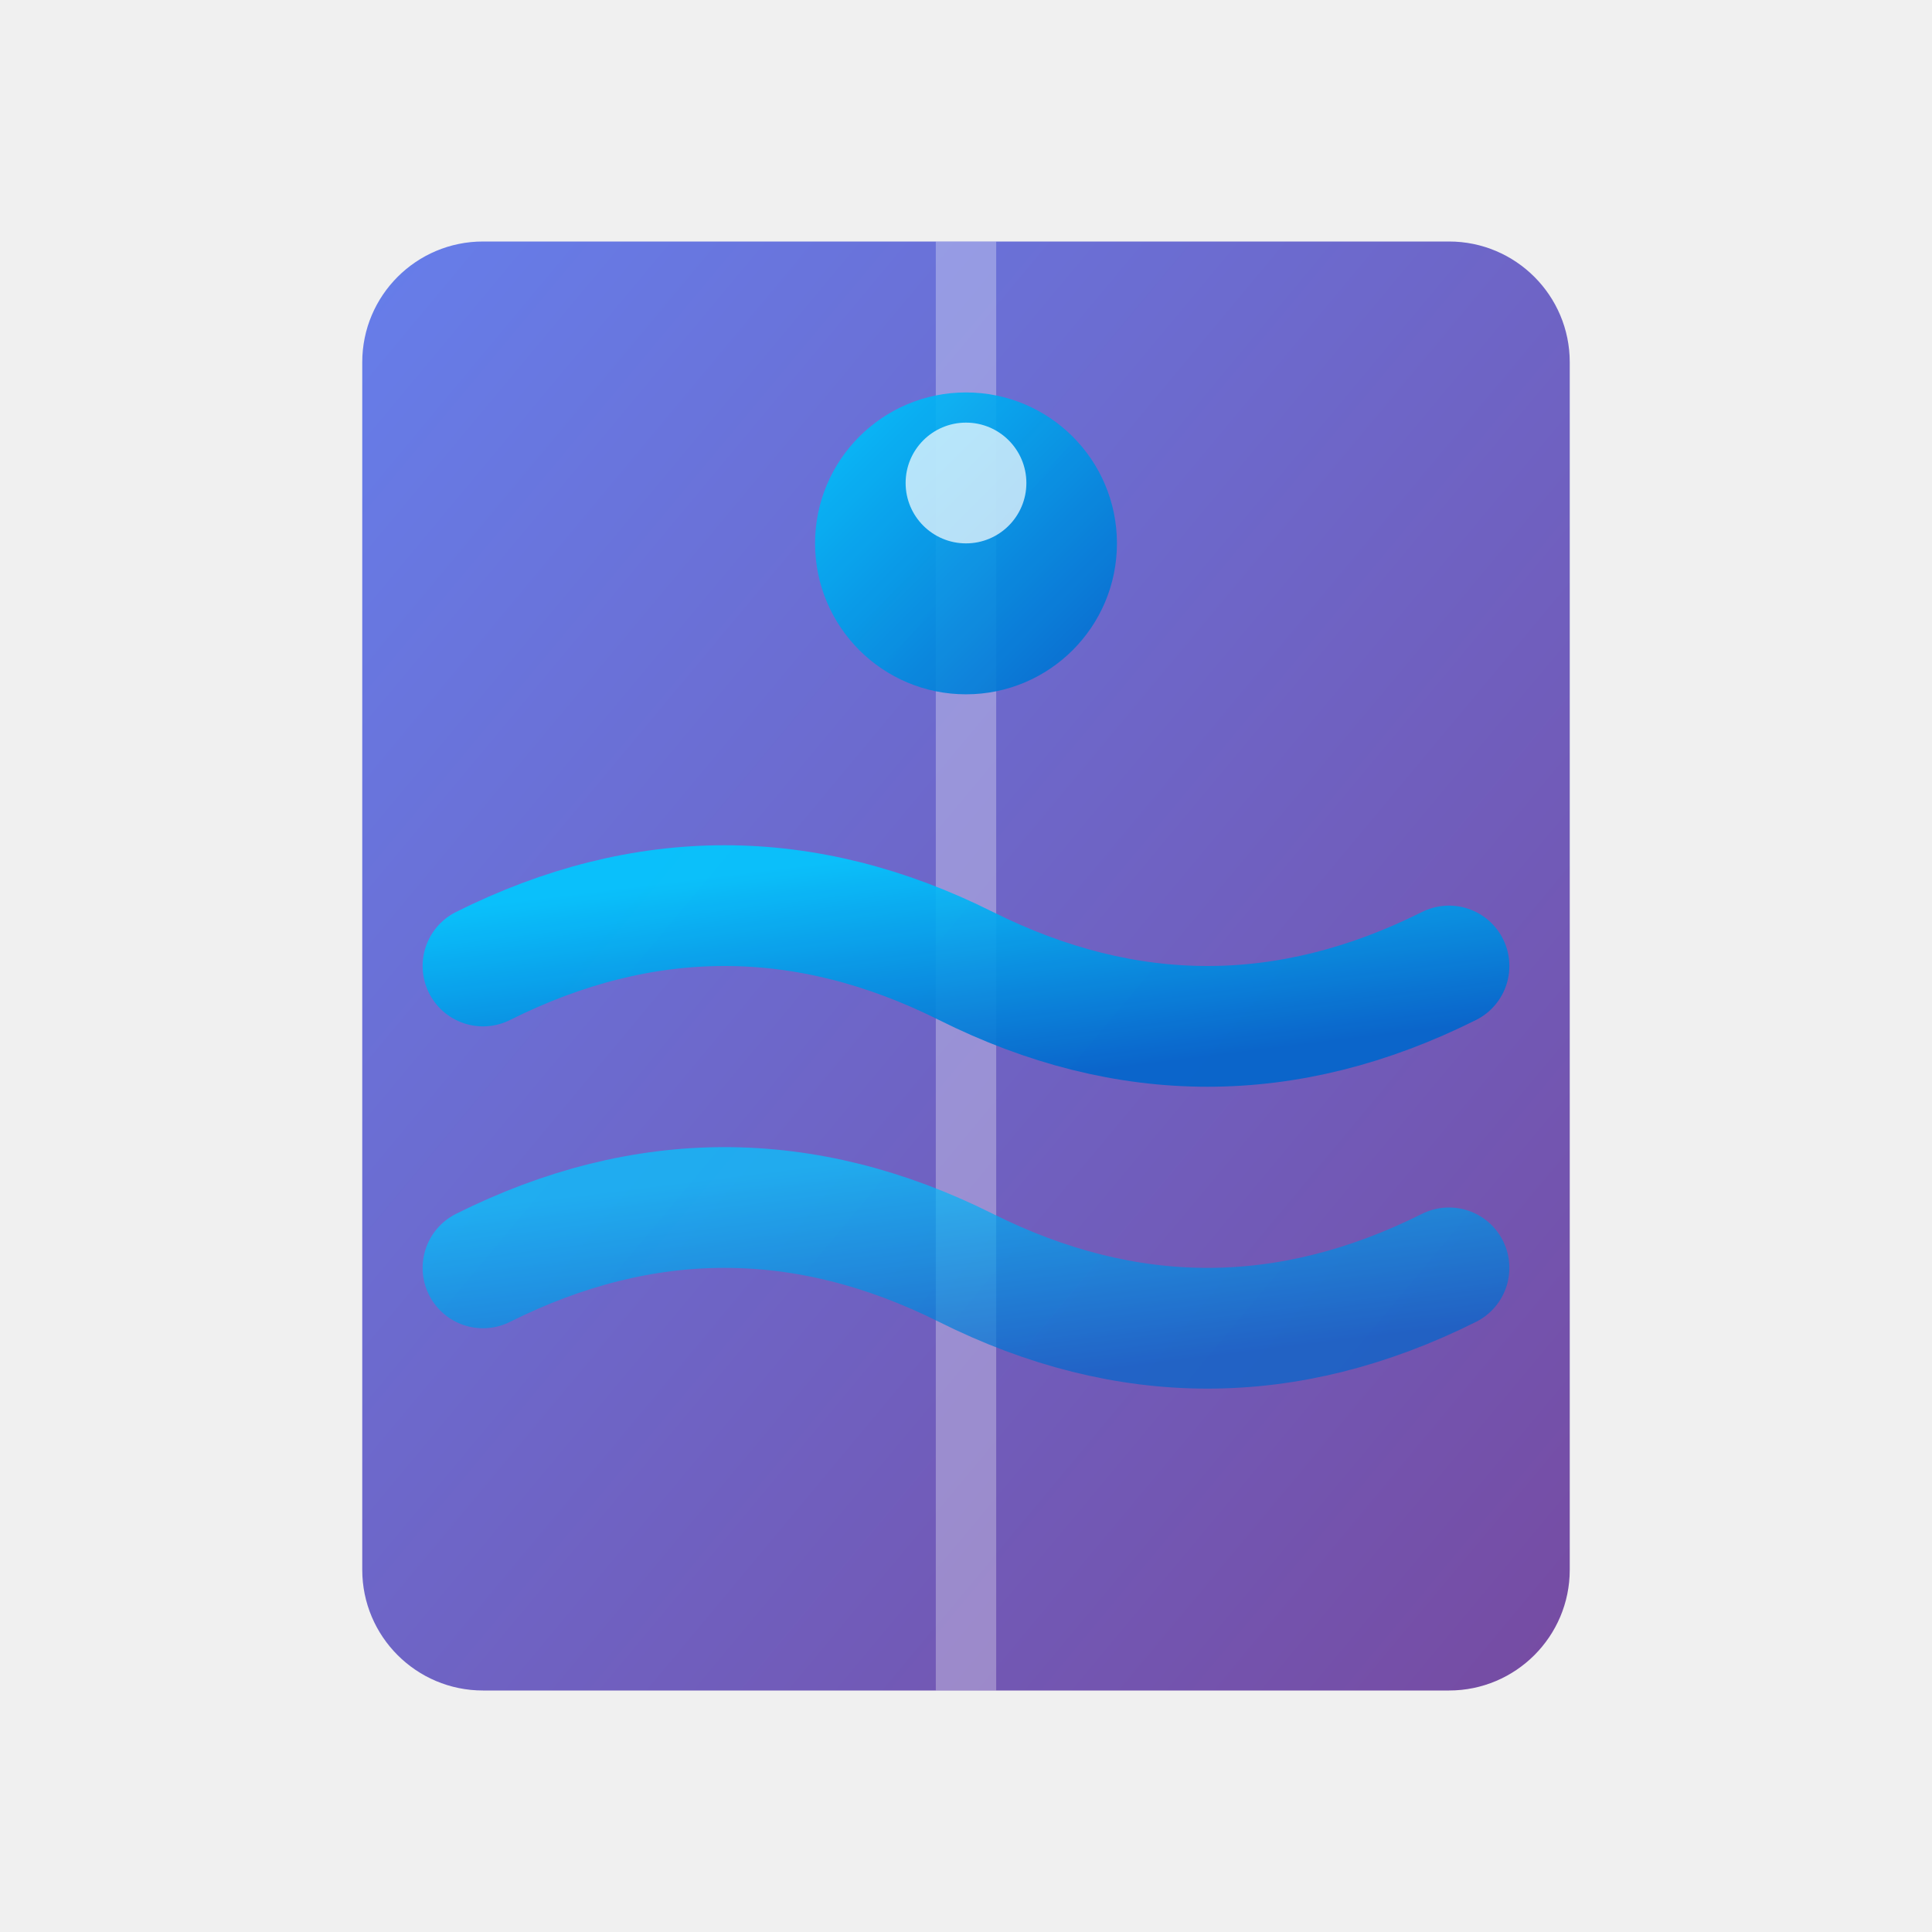
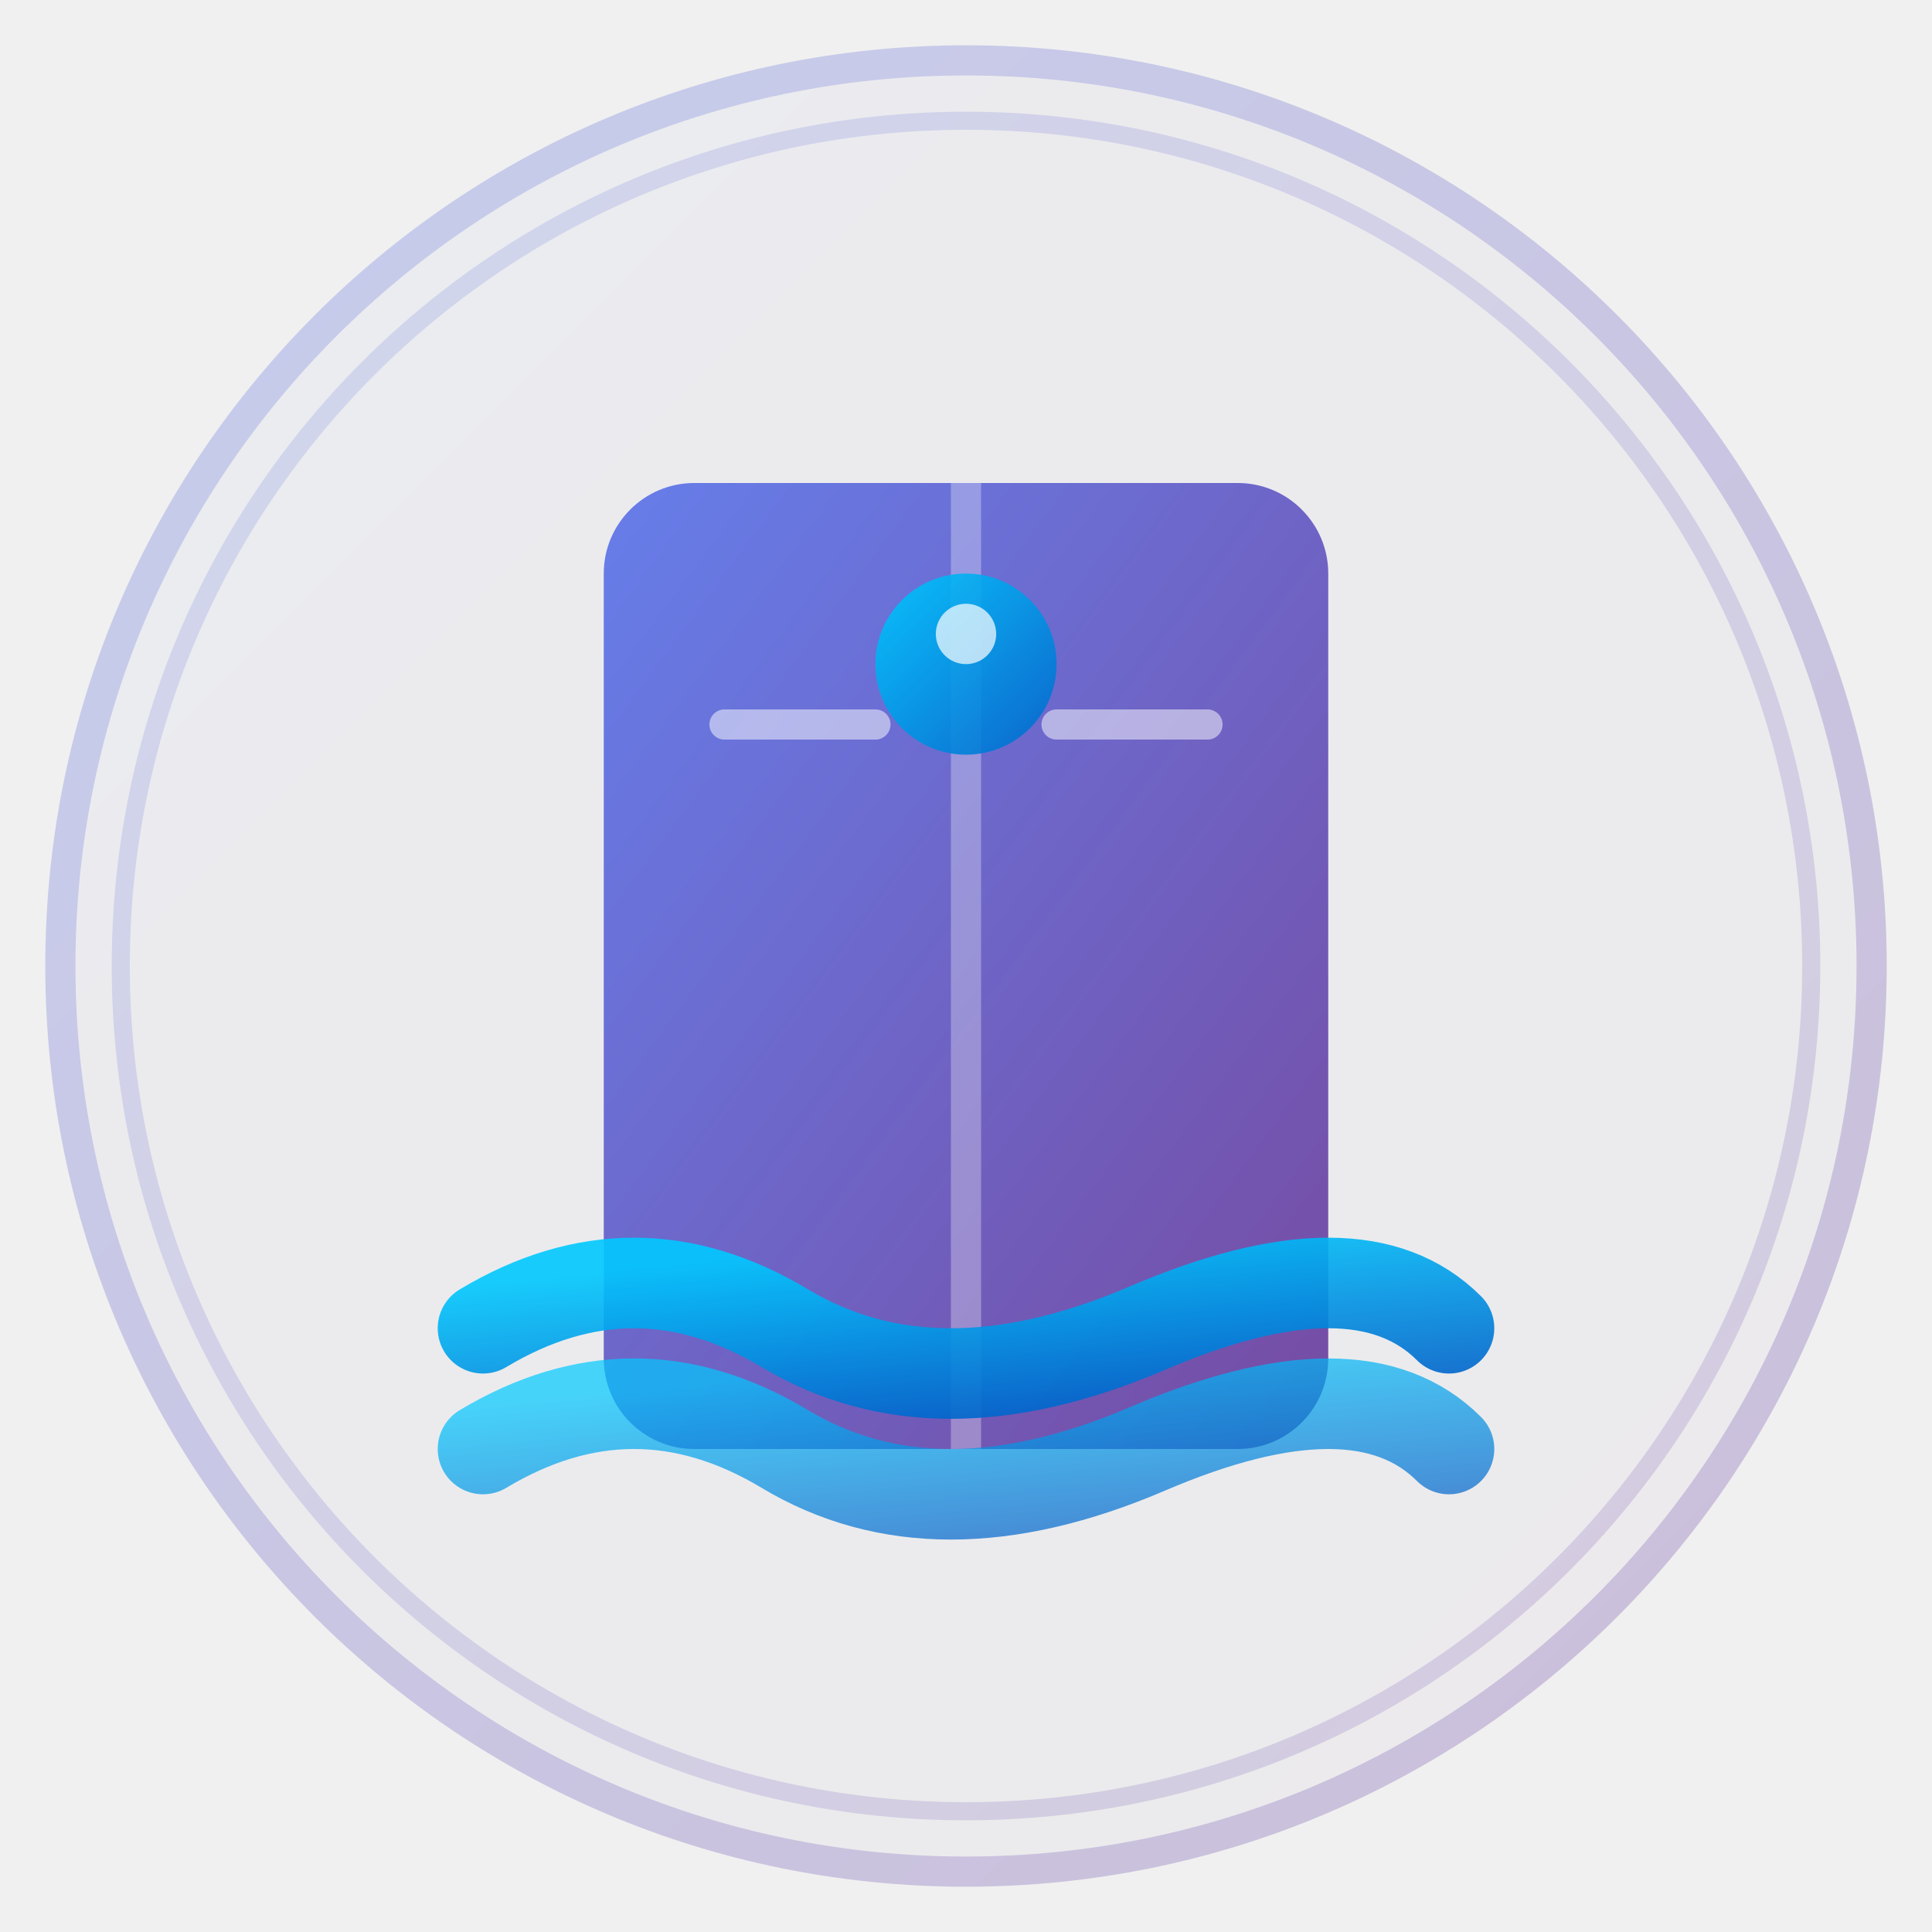
<svg xmlns="http://www.w3.org/2000/svg" width="32" height="32" viewBox="0 0 32 32" fill="none">
  <defs>
    <linearGradient id="waterGrad" x1="0%" y1="0%" x2="100%" y2="100%">
      <stop offset="0%" style="stop-color:#00C9FF;stop-opacity:1" />
      <stop offset="100%" style="stop-color:#0066CC;stop-opacity:1" />
    </linearGradient>
    <linearGradient id="bookGrad" x1="0%" y1="0%" x2="100%" y2="100%">
      <stop offset="0%" style="stop-color:#667eea;stop-opacity:1" />
      <stop offset="100%" style="stop-color:#764ba2;stop-opacity:1" />
    </linearGradient>
+     <linearGradient id="circleGrad" x1="0%" y1="0%" x2="100%" y2="100%">
+       <stop offset="0%" style="stop-color:#667eea;stop-opacity:0.1" />
+       <stop offset="100%" style="stop-color:#764ba2;stop-opacity:0.1" />
+     </linearGradient>
  </defs>
-   <rect x="6" y="4" width="20" height="24" rx="2" fill="url(#bookGrad)" />
-   <line x1="16" y1="4" x2="16" y2="28" stroke="white" stroke-width="1" opacity="0.3" />
-   <path d="M 8 16 Q 12 14, 16 16 T 24 16" stroke="url(#waterGrad)" stroke-width="2" fill="none" stroke-linecap="round" opacity="0.9" />
-   <path d="M 8 21 Q 12 19, 16 21 T 24 21" stroke="url(#waterGrad)" stroke-width="2" fill="none" stroke-linecap="round" opacity="0.7" />
-   <circle cx="16" cy="9" r="2.5" fill="url(#waterGrad)" opacity="0.9" />
-   <circle cx="16" cy="8" r="1" fill="white" opacity="0.7" />
+   <circle cx="16" cy="16" r="15" fill="url(#circleGrad)" stroke="url(#bookGrad)" stroke-width="0.5" opacity="0.3" />
+   <g transform="translate(16, 16)">
+     <rect x="-6" y="-8" width="12" height="16" rx="1.5" fill="url(#bookGrad)" />
+     <line x1="0" y1="-8" x2="0" y2="8" stroke="white" stroke-width="0.5" opacity="0.3" />
+     <line x1="-4" y1="-4" x2="-1.5" y2="-4" stroke="white" stroke-width="0.5" opacity="0.5" stroke-linecap="round" />
+     <line x1="1.5" y1="-4" x2="4" y2="-4" stroke="white" stroke-width="0.5" opacity="0.5" stroke-linecap="round" />
+   </g>
+   <g transform="translate(16, 22)">
+     <path d="M -8 0 Q -5.5 -1.5, -3 0 T 3 0 T 8 0" stroke="url(#waterGrad)" stroke-width="1.5" fill="none" stroke-linecap="round" opacity="0.9" />
+     <path d="M -8 2 Q -5.5 0.5, -3 2 T 3 2 T 8 2" stroke="url(#waterGrad)" stroke-width="1.5" fill="none" stroke-linecap="round" opacity="0.7" />
+   </g>
+   <circle cx="16" cy="11" r="1.5" fill="url(#waterGrad)" opacity="0.9" />
+   <circle cx="16" cy="10.5" r="0.5" fill="white" opacity="0.7" />
+   <circle cx="16" cy="16" r="14" fill="none" stroke="url(#bookGrad)" stroke-width="0.3" opacity="0.2" />
</svg>
